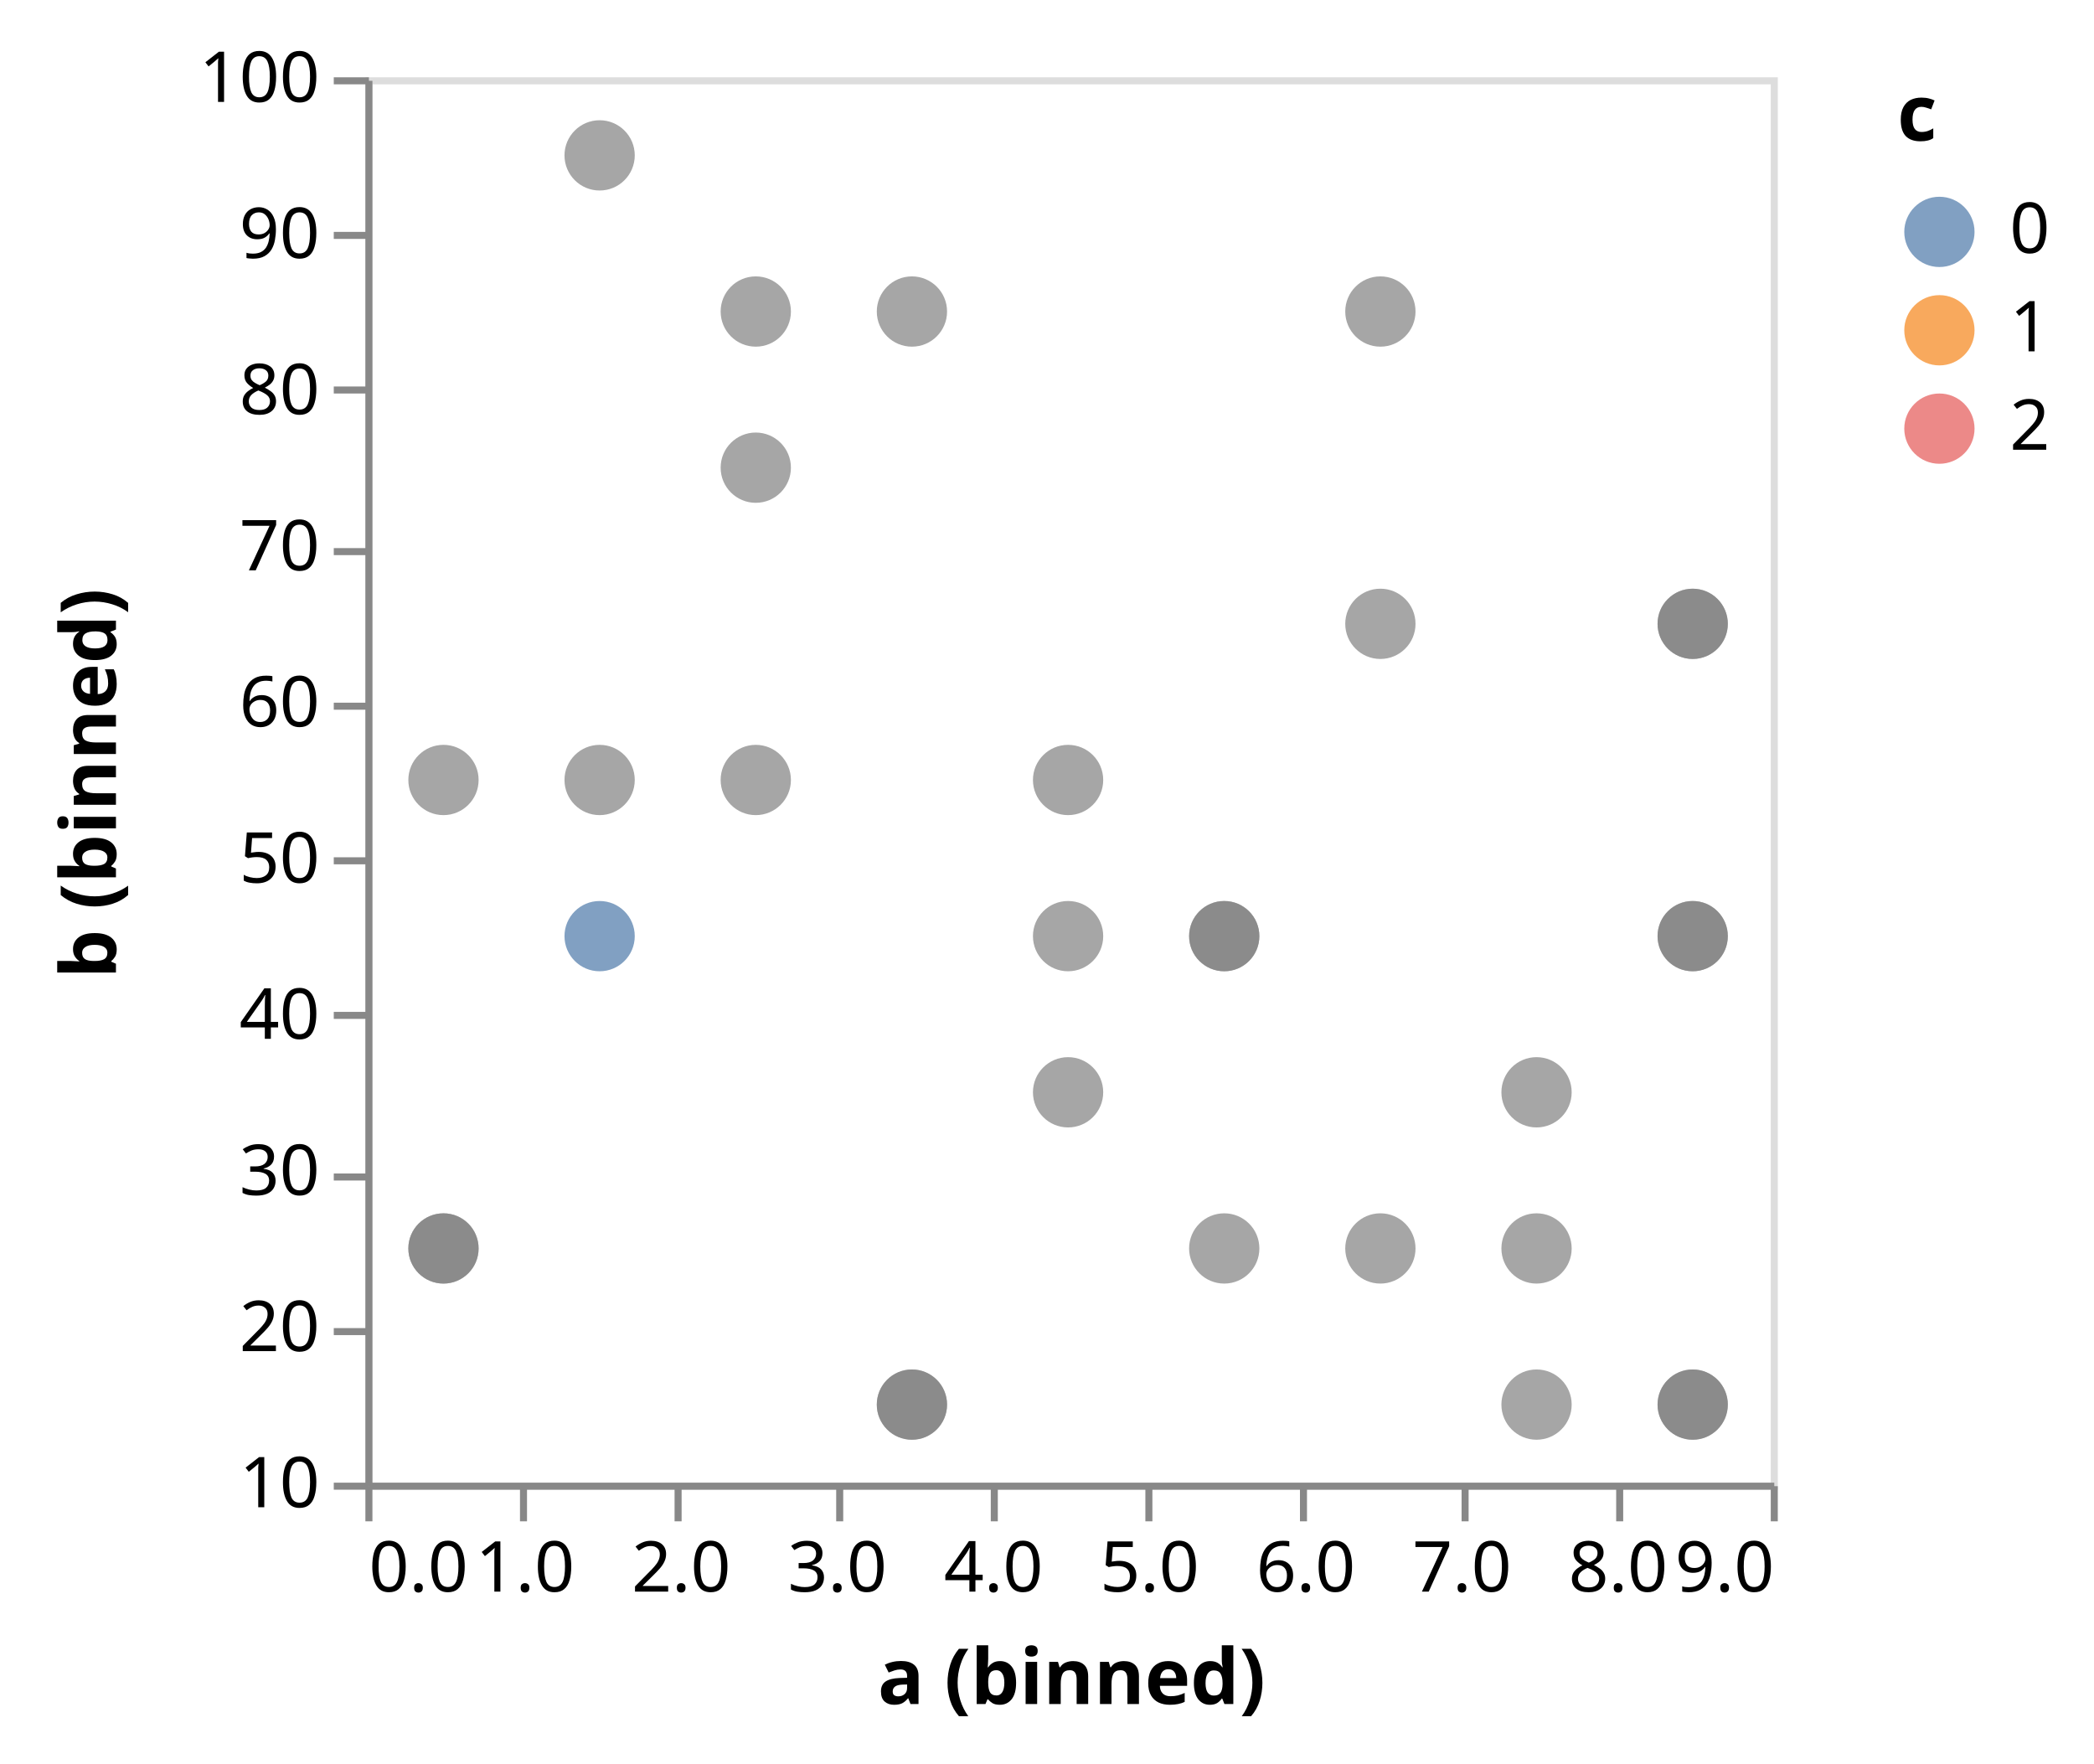
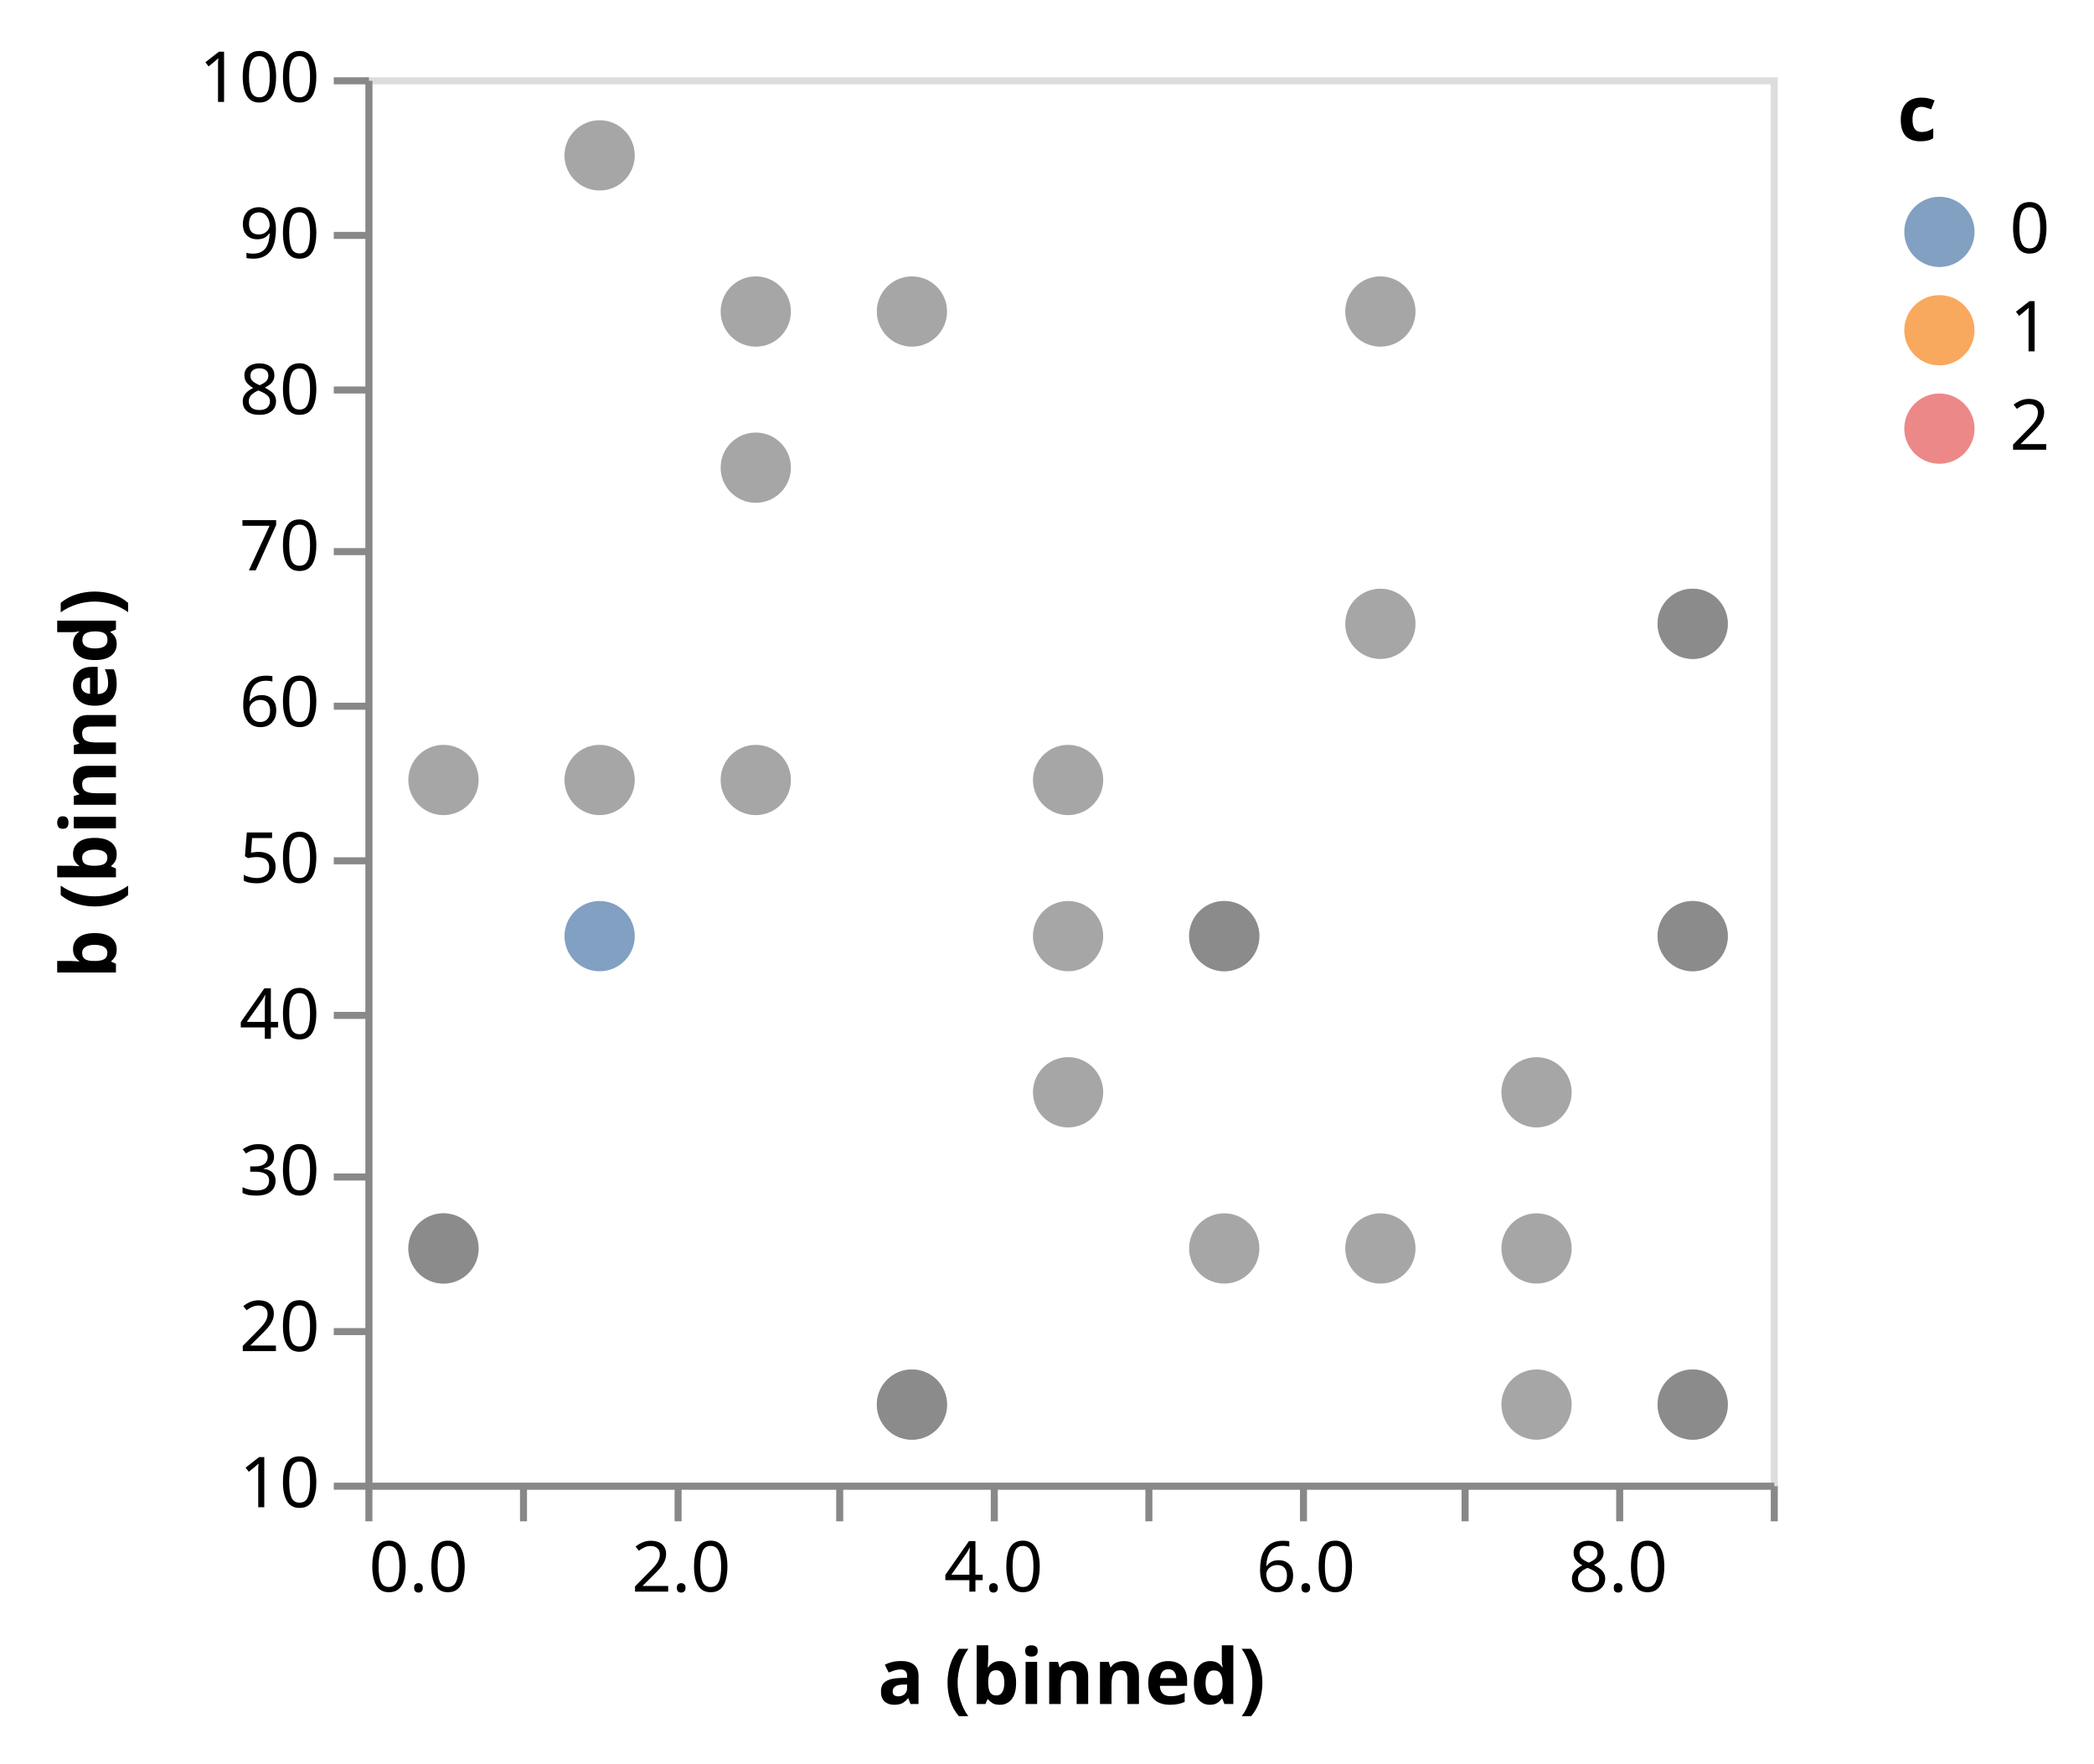
<svg xmlns="http://www.w3.org/2000/svg" class="marks" width="298" height="251" viewBox="0 0 298 251" version="1.1">
  <g transform="translate(52,11)">
    <g class="mark-group role-frame root">
      <g transform="translate(0,0)">
        <path class="background" d="M0.5,0.5h200v200h-200Z" style="fill: none; stroke: #ddd;" />
        <g>
          <g class="mark-symbol role-mark marks">
            <path transform="translate(11.11111,166.6667)" d="M5,0A5,5,0,1,1,-5,0A5,5,0,1,1,5,0" style="fill: grey; stroke-width: 2; opacity: 0.7;" />
            <path transform="translate(11.11111,100)" d="M5,0A5,5,0,1,1,-5,0A5,5,0,1,1,5,0" style="fill: grey; stroke-width: 2; opacity: 0.7;" />
            <path transform="translate(11.11111,166.6667)" d="M5,0A5,5,0,1,1,-5,0A5,5,0,1,1,5,0" style="fill: grey; stroke-width: 2; opacity: 0.7;" />
            <path transform="translate(33.33333,122.2222)" d="M5,0A5,5,0,1,1,-5,0A5,5,0,1,1,5,0" style="fill: #4c78a8; stroke-width: 2; opacity: 0.7;" />
            <path transform="translate(33.33333,11.11111)" d="M5,0A5,5,0,1,1,-5,0A5,5,0,1,1,5,0" style="fill: grey; stroke-width: 2; opacity: 0.7;" />
            <path transform="translate(33.33333,100)" d="M5,0A5,5,0,1,1,-5,0A5,5,0,1,1,5,0" style="fill: grey; stroke-width: 2; opacity: 0.7;" />
            <path transform="translate(55.55556,33.33333)" d="M5,0A5,5,0,1,1,-5,0A5,5,0,1,1,5,0" style="fill: grey; stroke-width: 2; opacity: 0.7;" />
            <path transform="translate(55.55556,100)" d="M5,0A5,5,0,1,1,-5,0A5,5,0,1,1,5,0" style="fill: grey; stroke-width: 2; opacity: 0.7;" />
            <path transform="translate(55.55556,55.55556)" d="M5,0A5,5,0,1,1,-5,0A5,5,0,1,1,5,0" style="fill: grey; stroke-width: 2; opacity: 0.7;" />
            <path transform="translate(77.77778,188.8889)" d="M5,0A5,5,0,1,1,-5,0A5,5,0,1,1,5,0" style="fill: grey; stroke-width: 2; opacity: 0.7;" />
            <path transform="translate(77.77778,33.33333)" d="M5,0A5,5,0,1,1,-5,0A5,5,0,1,1,5,0" style="fill: grey; stroke-width: 2; opacity: 0.7;" />
            <path transform="translate(77.77778,188.8889)" d="M5,0A5,5,0,1,1,-5,0A5,5,0,1,1,5,0" style="fill: grey; stroke-width: 2; opacity: 0.7;" />
            <path transform="translate(100,100)" d="M5,0A5,5,0,1,1,-5,0A5,5,0,1,1,5,0" style="fill: grey; stroke-width: 2; opacity: 0.7;" />
            <path transform="translate(100,122.2222)" d="M5,0A5,5,0,1,1,-5,0A5,5,0,1,1,5,0" style="fill: grey; stroke-width: 2; opacity: 0.7;" />
            <path transform="translate(100,144.4444)" d="M5,0A5,5,0,1,1,-5,0A5,5,0,1,1,5,0" style="fill: grey; stroke-width: 2; opacity: 0.7;" />
            <path transform="translate(122.2222,166.6667)" d="M5,0A5,5,0,1,1,-5,0A5,5,0,1,1,5,0" style="fill: grey; stroke-width: 2; opacity: 0.7;" />
            <path transform="translate(122.2222,122.2222)" d="M5,0A5,5,0,1,1,-5,0A5,5,0,1,1,5,0" style="fill: grey; stroke-width: 2; opacity: 0.7;" />
            <path transform="translate(122.2222,122.2222)" d="M5,0A5,5,0,1,1,-5,0A5,5,0,1,1,5,0" style="fill: grey; stroke-width: 2; opacity: 0.7;" />
            <path transform="translate(144.4444,33.33333)" d="M5,0A5,5,0,1,1,-5,0A5,5,0,1,1,5,0" style="fill: grey; stroke-width: 2; opacity: 0.7;" />
            <path transform="translate(144.4444,77.77778)" d="M5,0A5,5,0,1,1,-5,0A5,5,0,1,1,5,0" style="fill: grey; stroke-width: 2; opacity: 0.7;" />
            <path transform="translate(144.4444,166.6667)" d="M5,0A5,5,0,1,1,-5,0A5,5,0,1,1,5,0" style="fill: grey; stroke-width: 2; opacity: 0.7;" />
            <path transform="translate(166.6667,188.8889)" d="M5,0A5,5,0,1,1,-5,0A5,5,0,1,1,5,0" style="fill: grey; stroke-width: 2; opacity: 0.7;" />
            <path transform="translate(166.6667,166.6667)" d="M5,0A5,5,0,1,1,-5,0A5,5,0,1,1,5,0" style="fill: grey; stroke-width: 2; opacity: 0.7;" />
            <path transform="translate(166.6667,144.4444)" d="M5,0A5,5,0,1,1,-5,0A5,5,0,1,1,5,0" style="fill: grey; stroke-width: 2; opacity: 0.7;" />
            <path transform="translate(188.8889,77.77778)" d="M5,0A5,5,0,1,1,-5,0A5,5,0,1,1,5,0" style="fill: grey; stroke-width: 2; opacity: 0.7;" />
            <path transform="translate(188.8889,188.8889)" d="M5,0A5,5,0,1,1,-5,0A5,5,0,1,1,5,0" style="fill: grey; stroke-width: 2; opacity: 0.7;" />
            <path transform="translate(188.8889,77.77778)" d="M5,0A5,5,0,1,1,-5,0A5,5,0,1,1,5,0" style="fill: grey; stroke-width: 2; opacity: 0.7;" />
            <path transform="translate(188.8889,122.2222)" d="M5,0A5,5,0,1,1,-5,0A5,5,0,1,1,5,0" style="fill: grey; stroke-width: 2; opacity: 0.7;" />
            <path transform="translate(188.8889,188.8889)" d="M5,0A5,5,0,1,1,-5,0A5,5,0,1,1,5,0" style="fill: grey; stroke-width: 2; opacity: 0.7;" />
            <path transform="translate(188.8889,122.2222)" d="M5,0A5,5,0,1,1,-5,0A5,5,0,1,1,5,0" style="fill: grey; stroke-width: 2; opacity: 0.7;" />
          </g>
          <g class="mark-group role-legend">
            <g transform="translate(218,0)">
              <path class="background" d="M0,0h23v56h-23Z" style="pointer-events: none; fill: none;" />
              <g>
                <g class="mark-group role-legend-entry">
                  <g transform="translate(0,16)">
                    <path class="background" d="M0,0h0v0h0Z" style="pointer-events: none; fill: none;" />
                    <g>
                      <g class="mark-group role-scope">
                        <g transform="translate(0,0)">
                          <path class="background" d="M0,0h22.562v12h-22.562Z" style="pointer-events: none; fill: none; opacity: 1;" />
                          <g>
                            <g class="mark-symbol role-legend-symbol" style="pointer-events: none;">
                              <path transform="translate(6,6)" d="M5,0A5,5,0,1,1,-5,0A5,5,0,1,1,5,0" style="fill: #4c78a8; stroke-width: 1.5; opacity: 0.7;" />
                            </g>
                            <g class="mark-text role-legend-label" style="pointer-events: none;">
                              <text text-anchor="start" transform="translate(16,9)" style="font-family: sans-serif; font-size: 10px; fill: #000; opacity: 1;">0</text>
                            </g>
                          </g>
                        </g>
                        <g transform="translate(0,14)">
                          <path class="background" d="M0,0h22.562v12h-22.562Z" style="pointer-events: none; fill: none; opacity: 1;" />
                          <g>
                            <g class="mark-symbol role-legend-symbol" style="pointer-events: none;">
                              <path transform="translate(6,6)" d="M5,0A5,5,0,1,1,-5,0A5,5,0,1,1,5,0" style="fill: #f58518; stroke-width: 1.5; opacity: 0.7;" />
                            </g>
                            <g class="mark-text role-legend-label" style="pointer-events: none;">
                              <text text-anchor="start" transform="translate(16,9)" style="font-family: sans-serif; font-size: 10px; fill: #000; opacity: 1;">1</text>
                            </g>
                          </g>
                        </g>
                        <g transform="translate(0,28)">
                          <path class="background" d="M0,0h22.562v12h-22.562Z" style="pointer-events: none; fill: none; opacity: 1;" />
                          <g>
                            <g class="mark-symbol role-legend-symbol" style="pointer-events: none;">
                              <path transform="translate(6,6)" d="M5,0A5,5,0,1,1,-5,0A5,5,0,1,1,5,0" style="fill: #e45756; stroke-width: 1.5; opacity: 0.7;" />
                            </g>
                            <g class="mark-text role-legend-label" style="pointer-events: none;">
                              <text text-anchor="start" transform="translate(16,9)" style="font-family: sans-serif; font-size: 10px; fill: #000; opacity: 1;">2</text>
                            </g>
                          </g>
                        </g>
                      </g>
                    </g>
                  </g>
                </g>
                <g class="mark-text role-legend-title" style="pointer-events: none;">
                  <text text-anchor="start" transform="translate(0,9)" style="font-family: sans-serif; font-size: 11px; font-weight: bold; fill: #000; opacity: 1;">c</text>
                </g>
              </g>
            </g>
          </g>
          <g class="mark-group role-axis">
            <g transform="translate(0.5,200.5)">
              <path class="background" d="M0,0h0v0h0Z" style="pointer-events: none; fill: none;" />
              <g>
                <g class="mark-rule role-axis-tick" style="pointer-events: none;">
                  <line transform="translate(0,0)" x2="0" y2="5" style="fill: none; stroke: #888; stroke-width: 1; opacity: 1;" />
                  <line transform="translate(22,0)" x2="0" y2="5" style="fill: none; stroke: #888; stroke-width: 1; opacity: 1;" />
                  <line transform="translate(44,0)" x2="0" y2="5" style="fill: none; stroke: #888; stroke-width: 1; opacity: 1;" />
                  <line transform="translate(67,0)" x2="0" y2="5" style="fill: none; stroke: #888; stroke-width: 1; opacity: 1;" />
                  <line transform="translate(89,0)" x2="0" y2="5" style="fill: none; stroke: #888; stroke-width: 1; opacity: 1;" />
                  <line transform="translate(111,0)" x2="0" y2="5" style="fill: none; stroke: #888; stroke-width: 1; opacity: 1;" />
                  <line transform="translate(133,0)" x2="0" y2="5" style="fill: none; stroke: #888; stroke-width: 1; opacity: 1;" />
                  <line transform="translate(156,0)" x2="0" y2="5" style="fill: none; stroke: #888; stroke-width: 1; opacity: 1;" />
                  <line transform="translate(178,0)" x2="0" y2="5" style="fill: none; stroke: #888; stroke-width: 1; opacity: 1;" />
                  <line transform="translate(200,0)" x2="0" y2="5" style="fill: none; stroke: #888; stroke-width: 1; opacity: 1;" />
                </g>
                <g class="mark-text role-axis-label" style="pointer-events: none;">
                  <text text-anchor="start" transform="translate(0,15)" style="font-family: sans-serif; font-size: 10px; fill: #000; opacity: 1;">0.0</text>
-                   <text text-anchor="middle" transform="translate(22.22222,15)" style="font-family: sans-serif; font-size: 10px; fill: #000; opacity: 1;">1.0</text>
+                   <text text-anchor="middle" transform="translate(22.22222,15)" style="font-family: sans-serif; font-size: 10px; fill: #000; opacity: 0;">1.0</text>
                  <text text-anchor="middle" transform="translate(44.44444,15)" style="font-family: sans-serif; font-size: 10px; fill: #000; opacity: 1;">2.0</text>
-                   <text text-anchor="middle" transform="translate(66.66667,15)" style="font-family: sans-serif; font-size: 10px; fill: #000; opacity: 1;">3.0</text>
+                   <text text-anchor="middle" transform="translate(66.66667,15)" style="font-family: sans-serif; font-size: 10px; fill: #000; opacity: 0;">3.0</text>
                  <text text-anchor="middle" transform="translate(88.88889,15)" style="font-family: sans-serif; font-size: 10px; fill: #000; opacity: 1;">4.0</text>
-                   <text text-anchor="middle" transform="translate(111.1111,15)" style="font-family: sans-serif; font-size: 10px; fill: #000; opacity: 1;">5.0</text>
+                   <text text-anchor="middle" transform="translate(111.1111,15)" style="font-family: sans-serif; font-size: 10px; fill: #000; opacity: 0;">5.0</text>
                  <text text-anchor="middle" transform="translate(133.3333,15)" style="font-family: sans-serif; font-size: 10px; fill: #000; opacity: 1;">6.0</text>
-                   <text text-anchor="middle" transform="translate(155.5556,15)" style="font-family: sans-serif; font-size: 10px; fill: #000; opacity: 1;">7.0</text>
+                   <text text-anchor="middle" transform="translate(155.5556,15)" style="font-family: sans-serif; font-size: 10px; fill: #000; opacity: 0;">7.0</text>
                  <text text-anchor="middle" transform="translate(177.7778,15)" style="font-family: sans-serif; font-size: 10px; fill: #000; opacity: 1;">8.0</text>
-                   <text text-anchor="end" transform="translate(200,15)" style="font-family: sans-serif; font-size: 10px; fill: #000; opacity: 1;">9.0</text>
+                   <text text-anchor="end" transform="translate(200,15)" style="font-family: sans-serif; font-size: 10px; fill: #000; opacity: 0;">9.0</text>
                </g>
                <g class="mark-rule role-axis-domain" style="pointer-events: none;">
                  <line transform="translate(0,0)" x2="200" y2="0" style="fill: none; stroke: #888; stroke-width: 1; opacity: 1;" />
                </g>
                <g class="mark-text role-axis-title" style="pointer-events: none;">
                  <text text-anchor="middle" transform="translate(100,31)" style="font-family: sans-serif; font-size: 11px; font-weight: bold; fill: #000; opacity: 1;">a (binned)</text>
                </g>
              </g>
            </g>
          </g>
          <g class="mark-group role-axis">
            <g transform="translate(0.5,0.5)">
              <path class="background" d="M0,0h0v0h0Z" style="pointer-events: none; fill: none;" />
              <g>
                <g class="mark-rule role-axis-tick" style="pointer-events: none;">
                  <line transform="translate(0,200)" x2="-5" y2="0" style="fill: none; stroke: #888; stroke-width: 1; opacity: 1;" />
                  <line transform="translate(0,178)" x2="-5" y2="0" style="fill: none; stroke: #888; stroke-width: 1; opacity: 1;" />
                  <line transform="translate(0,156)" x2="-5" y2="0" style="fill: none; stroke: #888; stroke-width: 1; opacity: 1;" />
                  <line transform="translate(0,133)" x2="-5" y2="0" style="fill: none; stroke: #888; stroke-width: 1; opacity: 1;" />
                  <line transform="translate(0,111)" x2="-5" y2="0" style="fill: none; stroke: #888; stroke-width: 1; opacity: 1;" />
                  <line transform="translate(0,89)" x2="-5" y2="0" style="fill: none; stroke: #888; stroke-width: 1; opacity: 1;" />
                  <line transform="translate(0,67)" x2="-5" y2="0" style="fill: none; stroke: #888; stroke-width: 1; opacity: 1;" />
                  <line transform="translate(0,44)" x2="-5" y2="0" style="fill: none; stroke: #888; stroke-width: 1; opacity: 1;" />
                  <line transform="translate(0,22)" x2="-5" y2="0" style="fill: none; stroke: #888; stroke-width: 1; opacity: 1;" />
                  <line transform="translate(0,0)" x2="-5" y2="0" style="fill: none; stroke: #888; stroke-width: 1; opacity: 1;" />
                </g>
                <g class="mark-text role-axis-label" style="pointer-events: none;">
                  <text text-anchor="end" transform="translate(-7,203)" style="font-family: sans-serif; font-size: 10px; fill: #000; opacity: 1;">10</text>
                  <text text-anchor="end" transform="translate(-7,180.7778)" style="font-family: sans-serif; font-size: 10px; fill: #000; opacity: 1;">20</text>
                  <text text-anchor="end" transform="translate(-7,158.5556)" style="font-family: sans-serif; font-size: 10px; fill: #000; opacity: 1;">30</text>
                  <text text-anchor="end" transform="translate(-7,136.3333)" style="font-family: sans-serif; font-size: 10px; fill: #000; opacity: 1;">40</text>
                  <text text-anchor="end" transform="translate(-7,114.1111)" style="font-family: sans-serif; font-size: 10px; fill: #000; opacity: 1;">50</text>
                  <text text-anchor="end" transform="translate(-7,91.88889)" style="font-family: sans-serif; font-size: 10px; fill: #000; opacity: 1;">60</text>
                  <text text-anchor="end" transform="translate(-7,69.66667)" style="font-family: sans-serif; font-size: 10px; fill: #000; opacity: 1;">70</text>
                  <text text-anchor="end" transform="translate(-7,47.44444)" style="font-family: sans-serif; font-size: 10px; fill: #000; opacity: 1;">80</text>
                  <text text-anchor="end" transform="translate(-7,25.22222)" style="font-family: sans-serif; font-size: 10px; fill: #000; opacity: 1;">90</text>
                  <text text-anchor="end" transform="translate(-7,3)" style="font-family: sans-serif; font-size: 10px; fill: #000; opacity: 1;">100</text>
                </g>
                <g class="mark-rule role-axis-domain" style="pointer-events: none;">
                  <line transform="translate(0,200)" x2="0" y2="-200" style="fill: none; stroke: #888; stroke-width: 1; opacity: 1;" />
                </g>
                <g class="mark-text role-axis-title" style="pointer-events: none;">
                  <text text-anchor="middle" transform="translate(-34,100) rotate(-90) translate(0,-2)" style="font-family: sans-serif; font-size: 11px; font-weight: bold; fill: #000; opacity: 1;">b (binned)</text>
                </g>
              </g>
            </g>
          </g>
        </g>
      </g>
    </g>
  </g>
</svg>
